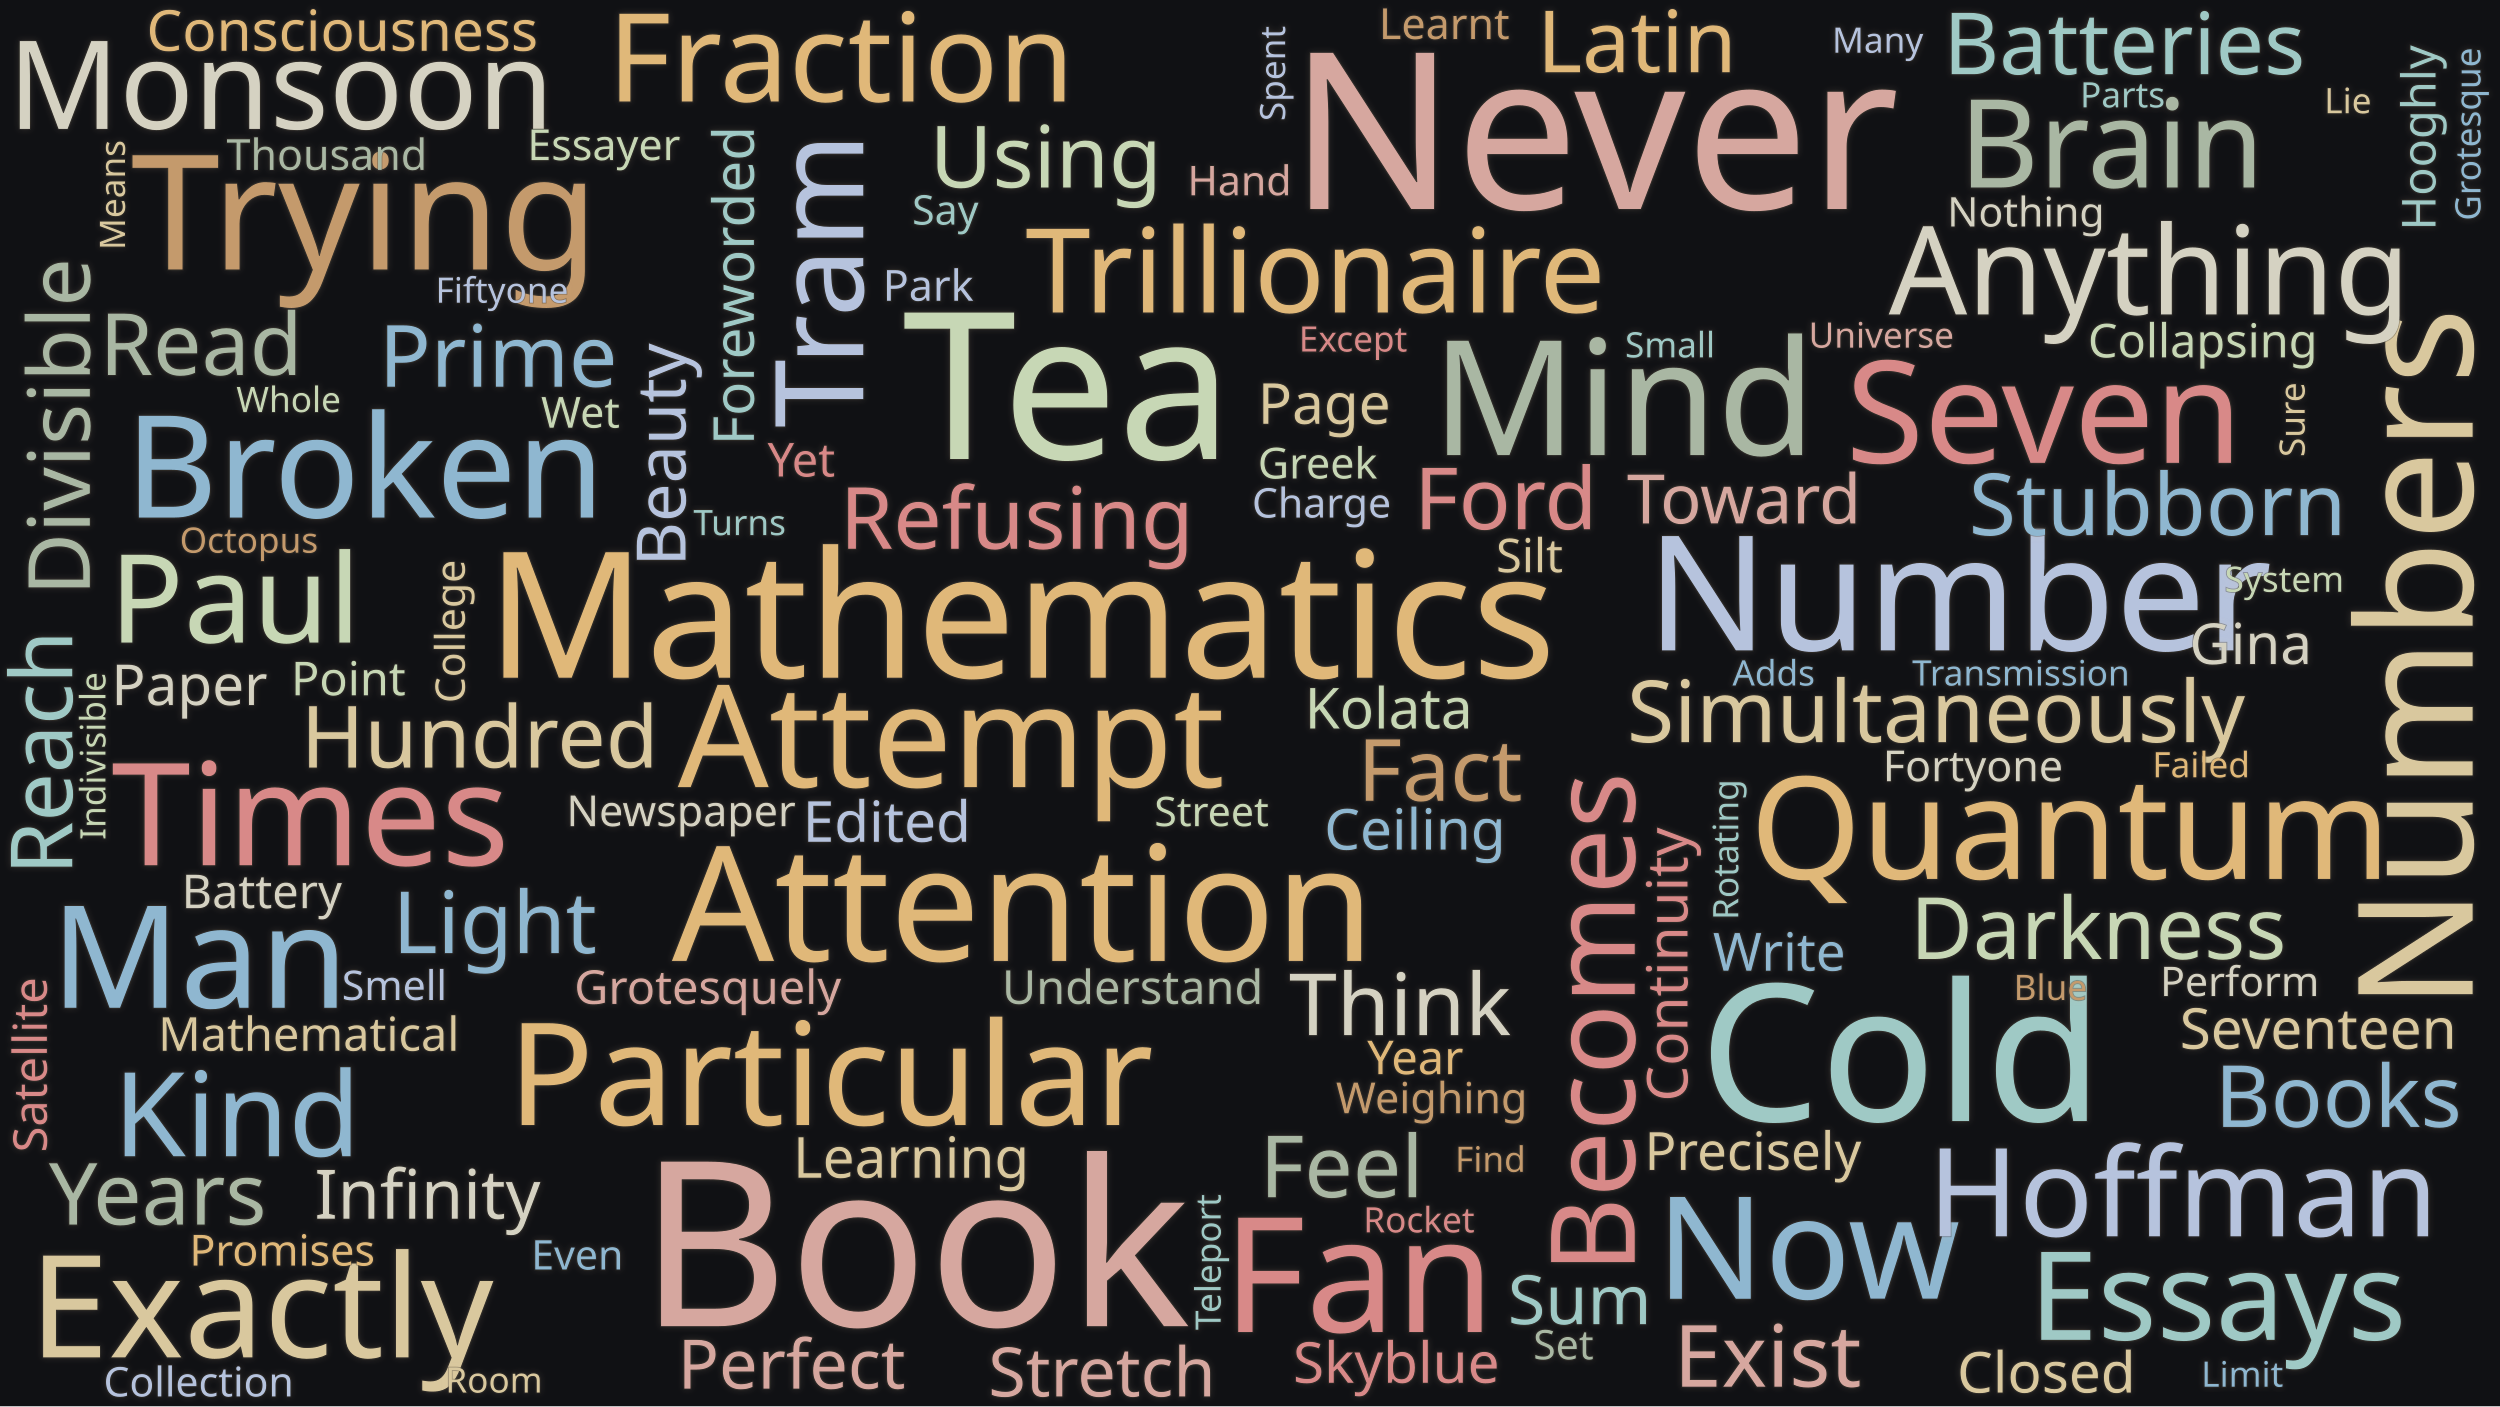
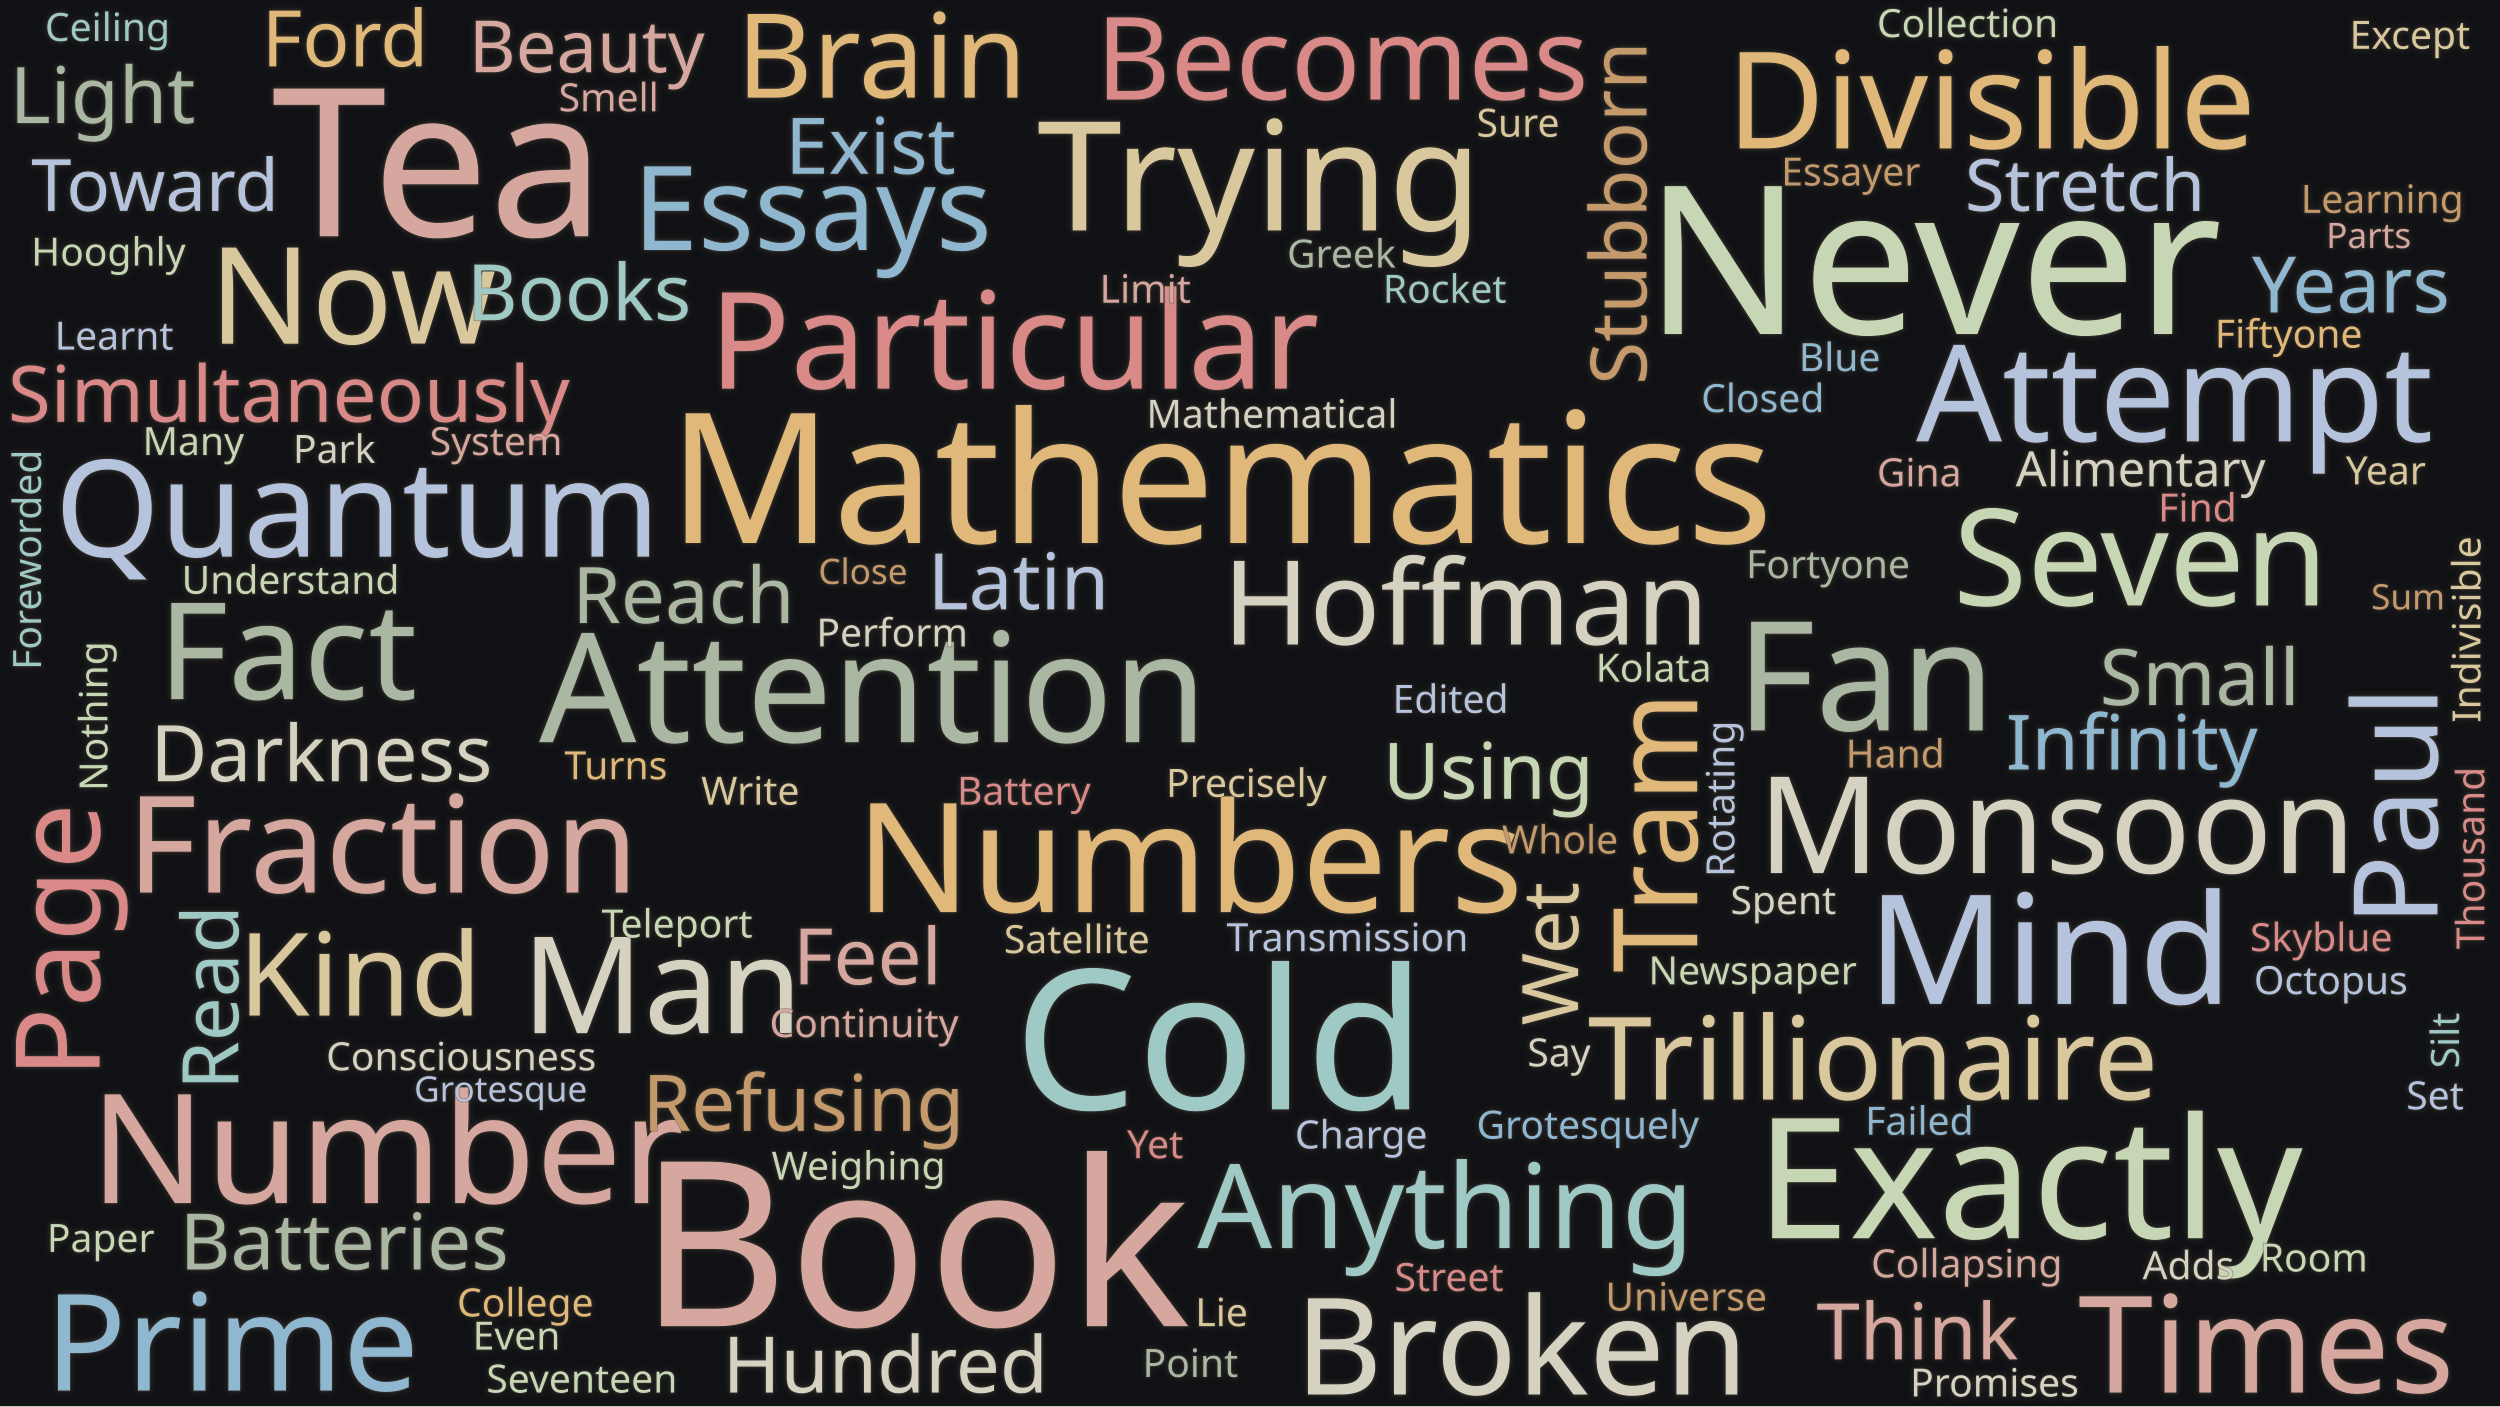
<svg xmlns="http://www.w3.org/2000/svg" role="img" aria-label="The Alimentary Residue of Infinity" width="1280" height="720">
  <defs>
    <filter id="wordGlow" x="-20%" y="-20%" width="140%" height="140%">
      <feDropShadow dx="0" dy="0" stdDeviation="1.6" flood-color="#d8c7a1" flood-opacity="0.18" />
    </filter>
  </defs>
  <style>text { filter: url(#wordGlow); paint-order: stroke fill; stroke: rgba(16,17,20,.34); stroke-width: .9px; }</style>
  <style>text{font-family:'Droid Sans Mono';font-weight:normal;font-style:normal;}</style>
  <rect width="100%" height="100%" style="fill:#101114" />
  <text transform="translate(327,679)" font-size="118" style="fill:#d6a79f">Book</text>
-   <text transform="translate(660,107)" font-size="112" style="fill:#d6a79f">Never</text>
-   <text transform="translate(462,235)" font-size="105" style="fill:#c7d7b5">Tea</text>
-   <text transform="translate(870,574)" font-size="98" style="fill:#9fc9c5">Cold</text>
-   <text transform="translate(249,347)" font-size="90" style="fill:#e0b879">Mathematics</text>
-   <text transform="translate(626,682)" font-size="82" style="fill:#d88988">Fan</text>
-   <text transform="translate(344,492)" font-size="82" style="fill:#e0b879">Attention</text>
-   <text transform="translate(733,233)" font-size="82" style="fill:#a9b7a3">Mind</text>
-   <text transform="translate(843,333)" font-size="82" style="fill:#b6c3dd">Number</text>
-   <text transform="translate(67,138)" font-size="82" style="fill:#c49a6c">Trying</text>
-   <text transform="translate(1266,517) rotate(-90)" font-size="82" style="fill:#d9c89e">Numbers</text>
-   <text transform="translate(260,576)" font-size="73" style="fill:#e0b879">Particular</text>
-   <text transform="translate(57,443)" font-size="73" style="fill:#d88988">Times</text>
-   <text transform="translate(64,265)" font-size="73" style="fill:#8fb7d0">Broken</text>
-   <text transform="translate(26,516)" font-size="73" style="fill:#8fb7d0">Man</text>
-   <text transform="translate(896,450)" font-size="73" style="fill:#e0b879">Quantum</text>
-   <text transform="translate(848,665)" font-size="73" style="fill:#8fb7d0">Now</text>
-   <text transform="translate(945,237)" font-size="73" style="fill:#d88988">Seven</text>
-   <text transform="translate(347,403)" font-size="73" style="fill:#e0b879">Attempt</text>
-   <text transform="translate(15,695)" font-size="73" style="fill:#d9c89e">Exactly</text>
-   <text transform="translate(56,329)" font-size="63" style="fill:#c7d7b5">Paul</text>
-   <text transform="translate(987,633)" font-size="63" style="fill:#b6c3dd">Hoffman</text>
-   <text transform="translate(967,161)" font-size="63" style="fill:#d5d2c2">Anything</text>
-   <text transform="translate(1003,96)" font-size="63" style="fill:#a9b7a3">Brain</text>
-   <text transform="translate(442,219) rotate(-90)" font-size="63" style="fill:#b6c3dd">Tram</text>
-   <text transform="translate(4,66)" font-size="63" style="fill:#d5d2c2">Monsoon</text>
-   <text transform="translate(1039,686)" font-size="63" style="fill:#9fc9c5">Essays</text>
-   <text transform="translate(311,52)" font-size="63" style="fill:#e0b879">Fraction</text>
-   <text transform="translate(525,160)" font-size="60" style="fill:#e0b879">Trillionaire</text>
-   <text transform="translate(837,652) rotate(-90)" font-size="60" style="fill:#d88988">Becomes</text>
-   <text transform="translate(58,592)" font-size="60" style="fill:#8fb7d0">Kind</text>
-   <text transform="translate(833,380)" font-size="44" style="fill:#d9c89e">Simultaneously</text>
-   <text transform="translate(724,271)" font-size="44" style="fill:#d88988">Ford</text>
-   <text transform="translate(154,393)" font-size="44" style="fill:#d9c89e">Hundred</text>
-   <text transform="translate(430,281)" font-size="44" style="fill:#d88988">Refusing</text>
-   <text transform="translate(787,37)" font-size="44" style="fill:#e0b879">Latin</text>
-   <text transform="translate(1134,577)" font-size="44" style="fill:#8fb7d0">Books</text>
-   <text transform="translate(201,488)" font-size="44" style="fill:#8fb7d0">Light</text>
-   <text transform="translate(645,613)" font-size="44" style="fill:#a9b7a3">Feel</text>
-   <text transform="translate(995,38)" font-size="44" style="fill:#9fc9c5">Batteries</text>
-   <text transform="translate(476,96)" font-size="44" style="fill:#c7d7b5">Using</text>
-   <text transform="translate(51,192)" font-size="44" style="fill:#a9b7a3">Read</text>
-   <text transform="translate(857,710)" font-size="44" style="fill:#d6a79f">Exist</text>
-   <text transform="translate(25,627)" font-size="44" style="fill:#a9b7a3">Years</text>
-   <text transform="translate(978,491)" font-size="44" style="fill:#c7d7b5">Darkness</text>
-   <text transform="translate(37,448) rotate(-90)" font-size="44" style="fill:#9fc9c5">Reach</text>
-   <text transform="translate(194,198)" font-size="44" style="fill:#8fb7d0">Prime</text>
-   <text transform="translate(1008,274)" font-size="44" style="fill:#8fb7d0">Stubborn</text>
-   <text transform="translate(660,530)" font-size="44" style="fill:#d5d2c2">Think</text>
-   <text transform="translate(46,305) rotate(-90)" font-size="44" style="fill:#a9b7a3">Divisible</text>
-   <text transform="translate(695,410)" font-size="44" style="fill:#c49a6c">Fact</text>
-   <text transform="translate(161,624)" font-size="35" style="fill:#d5d2c2">Infinity</text>
-   <text transform="translate(506,715)" font-size="35" style="fill:#d6a79f">Stretch</text>
-   <text transform="translate(833,268)" font-size="35" style="fill:#d6a79f">Toward</text>
-   <text transform="translate(351,290) rotate(-90)" font-size="35" style="fill:#b6c3dd">Beauty</text>
-   <text transform="translate(347,711)" font-size="35" style="fill:#d6a79f">Perfect</text>
-   <text transform="translate(772,678)" font-size="35" style="fill:#9fc9c5">Sum</text>
-   <text transform="translate(678,435)" font-size="29" style="fill:#8fb7d0">Ceiling</text>
-   <text transform="translate(411,431)" font-size="29" style="fill:#b6c3dd">Edited</text>
-   <text transform="translate(1121,340)" font-size="29" style="fill:#d5d2c2">Gina</text>
-   <text transform="translate(668,373)" font-size="29" style="fill:#c7d7b5">Kolata</text>
-   <text transform="translate(386,228) rotate(-90)" font-size="29" style="fill:#9fc9c5">Foreworded</text>
-   <text transform="translate(662,708)" font-size="29" style="fill:#d88988">Skyblue</text>
-   <text transform="translate(57,361)" font-size="29" style="fill:#d5d2c2">Paper</text>
-   <text transform="translate(1002,713)" font-size="29" style="fill:#d9c89e">Closed</text>
-   <text transform="translate(1116,537)" font-size="29" style="fill:#d9c89e">Seventeen</text>
-   <text transform="translate(406,603)" font-size="29" style="fill:#d9c89e">Learning</text>
-   <text transform="translate(864,564) rotate(-90)" font-size="29" style="fill:#d88988">Continuity</text>
-   <text transform="translate(75,26)" font-size="29" style="fill:#e0b879">Consciousness</text>
-   <text transform="translate(644,217)" font-size="29" style="fill:#d9c89e">Page</text>
-   <text transform="translate(842,599)" font-size="27" style="fill:#d9c89e">Precisely</text>
-   <text transform="translate(877,497)" font-size="27" style="fill:#8fb7d0">Write</text>
-   <text transform="translate(294,514)" font-size="24" style="fill:#d6a79f">Grotesquely</text>
-   <text transform="translate(1069,183)" font-size="24" style="fill:#c7d7b5">Collapsing</text>
-   <text transform="translate(1247,118) rotate(-90)" font-size="24" style="fill:#9fc9c5">Hooghly</text>
-   <text transform="translate(766,293)" font-size="24" style="fill:#d9c89e">Silt</text>
-   <text transform="translate(393,244)" font-size="24" style="fill:#d88988">Yet</text>
-   <text transform="translate(700,550)" font-size="24" style="fill:#e0b879">Year</text>
-   <text transform="translate(93,465)" font-size="24" style="fill:#d5d2c2">Battery</text>
-   <text transform="translate(149,356)" font-size="24" style="fill:#c7d7b5">Point</text>
-   <text transform="translate(81,538)" font-size="24" style="fill:#d9c89e">Mathematical</text>
-   <text transform="translate(513,514)" font-size="24" style="fill:#a9b7a3">Understand</text>
-   <text transform="translate(24,590) rotate(-90)" font-size="24" style="fill:#d88988">Satellite</text>
-   <text transform="translate(964,400)" font-size="22" style="fill:#d5d2c2">Fortyone</text>
-   <text transform="translate(116,87)" font-size="22" style="fill:#a9b7a3">Thousand</text>
-   <text transform="translate(452,154)" font-size="22" style="fill:#b6c3dd">Park</text>
-   <text transform="translate(644,245)" font-size="22" style="fill:#c7d7b5">Greek</text>
-   <text transform="translate(706,20)" font-size="22" style="fill:#c49a6c">Learnt</text>
-   <text transform="translate(277,219)" font-size="22" style="fill:#c7d7b5">Wet</text>
-   <text transform="translate(290,423)" font-size="22" style="fill:#d5d2c2">Newspaper</text>
-   <text transform="translate(270,82)" font-size="22" style="fill:#c7d7b5">Essayer</text>
-   <text transform="translate(684,570)" font-size="22" style="fill:#c49a6c">Weighing</text>
-   <text transform="translate(97,648)" font-size="22" style="fill:#e0b879">Promises</text>
-   <text transform="translate(53,715)" font-size="21" style="fill:#b6c3dd">Collection</text>
-   <text transform="translate(608,100)" font-size="21" style="fill:#d6a79f">Hand</text>
-   <text transform="translate(238,360) rotate(-90)" font-size="21" style="fill:#d9c89e">College</text>
-   <text transform="translate(591,423)" font-size="21" style="fill:#c7d7b5">Street</text>
-   <text transform="translate(175,512)" font-size="21" style="fill:#b6c3dd">Smell</text>
-   <text transform="translate(997,116)" font-size="21" style="fill:#d5d2c2">Nothing</text>
-   <text transform="translate(272,650)" font-size="21" style="fill:#8fb7d0">Even</text>
-   <text transform="translate(785,696)" font-size="21" style="fill:#a9b7a3">Set</text>
-   <text transform="translate(641,265)" font-size="21" style="fill:#b6c3dd">Charge</text>
-   <text transform="translate(467,115)" font-size="21" style="fill:#9fc9c5">Say</text>
-   <text transform="translate(1106,510)" font-size="21" style="fill:#d5d2c2">Perform</text>
-   <text transform="translate(979,351)" font-size="18" style="fill:#8fb7d0">Transmission</text>
-   <text transform="translate(625,681) rotate(-90)" font-size="18" style="fill:#9fc9c5">Teleport</text>
-   <text transform="translate(121,211)" font-size="18" style="fill:#c7d7b5">Whole</text>
-   <text transform="translate(228,713)" font-size="18" style="fill:#d9c89e">Room</text>
-   <text transform="translate(658,62) rotate(-90)" font-size="18" style="fill:#b6c3dd">Spent</text>
-   <text transform="translate(223,155)" font-size="18" style="fill:#b6c3dd">Fiftyone</text>
-   <text transform="translate(54,430) rotate(-90)" font-size="18" style="fill:#c7d7b5">Indivisible</text>
-   <text transform="translate(665,180)" font-size="18" style="fill:#d88988">Except</text>
-   <text transform="translate(1139,303)" font-size="18" style="fill:#c7d7b5">System</text>
-   <text transform="translate(1031,512)" font-size="18" style="fill:#c49a6c">Blue</text>
-   <text transform="translate(92,283)" font-size="18" style="fill:#c49a6c">Octopus</text>
-   <text transform="translate(832,183)" font-size="18" style="fill:#9fc9c5">Small</text>
-   <text transform="translate(887,351)" font-size="18" style="fill:#8fb7d0">Adds</text>
-   <text transform="translate(355,274)" font-size="18" style="fill:#9fc9c5">Turns</text>
-   <text transform="translate(1127,710)" font-size="18" style="fill:#8fb7d0">Limit</text>
-   <text transform="translate(1190,58)" font-size="18" style="fill:#d9c89e">Lie</text>
-   <text transform="translate(938,27)" font-size="18" style="fill:#b6c3dd">Many</text>
-   <text transform="translate(698,631)" font-size="18" style="fill:#d88988">Rocket</text>
-   <text transform="translate(1102,398)" font-size="18" style="fill:#e0b879">Failed</text>
-   <text transform="translate(1180,234) rotate(-90)" font-size="18" style="fill:#d9c89e">Sure</text>
-   <text transform="translate(926,178)" font-size="18" style="fill:#d6a79f">Universe</text>
-   <text transform="translate(745,600)" font-size="18" style="fill:#c49a6c">Find</text>
-   <text transform="translate(890,471) rotate(-90)" font-size="18" style="fill:#9fc9c5">Rotating</text>
-   <text transform="translate(64,128) rotate(-90)" font-size="18" style="fill:#d9c89e">Means</text>
-   <text transform="translate(1270,113) rotate(-90)" font-size="18" style="fill:#8fb7d0">Grotesque</text>
-   <text transform="translate(1065,55)" font-size="18" style="fill:#9fc9c5">Parts</text>
+   <text transform="translate(139,121)" font-size="106" style="fill:#d6a79f">Tea</text>
+   <text transform="translate(842,171)" font-size="106" style="fill:#c7d7b5">Never</text>
+   <text transform="translate(519,568)" font-size="100" style="fill:#9fc9c5">Cold</text>
+   <text transform="translate(342,278)" font-size="93" style="fill:#e0b879">Mathematics</text>
+   <text transform="translate(899,634)" font-size="86" style="fill:#c7d7b5">Exactly</text>
+   <text transform="translate(889,374)" font-size="78" style="fill:#a9b7a3">Fan</text>
+   <text transform="translate(276,380)" font-size="78" style="fill:#a9b7a3">Attention</text>
+   <text transform="translate(956,514)" font-size="78" style="fill:#b6c3dd">Mind</text>
+   <text transform="translate(46,616)" font-size="78" style="fill:#d6a79f">Number</text>
+   <text transform="translate(531,118)" font-size="78" style="fill:#d9c89e">Trying</text>
+   <text transform="translate(438,467)" font-size="78" style="fill:#e0b879">Numbers</text>
+   <text transform="translate(363,199)" font-size="69" style="fill:#d88988">Particular</text>
+   <text transform="translate(1064,713)" font-size="69" style="fill:#d6a79f">Times</text>
+   <text transform="translate(900,447)" font-size="69" style="fill:#d5d2c2">Monsoon</text>
+   <text transform="translate(65,457)" font-size="69" style="fill:#d6a79f">Fraction</text>
+   <text transform="translate(663,714)" font-size="69" style="fill:#d5d2c2">Broken</text>
+   <text transform="translate(267,529)" font-size="69" style="fill:#d5d2c2">Man</text>
+   <text transform="translate(28,285)" font-size="69" style="fill:#b6c3dd">Quantum</text>
+   <text transform="translate(107,176)" font-size="69" style="fill:#d9c89e">Now</text>
+   <text transform="translate(1000,310)" font-size="69" style="fill:#c7d7b5">Seven</text>
+   <text transform="translate(981,226)" font-size="69" style="fill:#b6c3dd">Attempt</text>
+   <text transform="translate(23,712)" font-size="69" style="fill:#8fb7d0">Prime</text>
+   <text transform="translate(884,76)" font-size="69" style="fill:#e0b879">Divisible</text>
+   <text transform="translate(81,358)" font-size="69" style="fill:#a9b7a3">Fact</text>
+   <text transform="translate(1248,474) rotate(-90)" font-size="60" style="fill:#b6c3dd">Paul</text>
+   <text transform="translate(626,330)" font-size="60" style="fill:#d5d2c2">Hoffman</text>
+   <text transform="translate(613,639)" font-size="60" style="fill:#9fc9c5">Anything</text>
+   <text transform="translate(377,50)" font-size="60" style="fill:#e0b879">Brain</text>
+   <text transform="translate(869,498) rotate(-90)" font-size="60" style="fill:#e0b879">Tram</text>
+   <text transform="translate(51,552) rotate(-90)" font-size="60" style="fill:#d88988">Page</text>
+   <text transform="translate(324,128)" font-size="60" style="fill:#8fb7d0">Essays</text>
+   <text transform="translate(813,563)" font-size="59" style="fill:#d9c89e">Trillionaire</text>
+   <text transform="translate(561,51)" font-size="59" style="fill:#d88988">Becomes</text>
+   <text transform="translate(122,520)" font-size="59" style="fill:#d9c89e">Kind</text>
+   <text transform="translate(4,216)" font-size="40" style="fill:#d88988">Simultaneously</text>
+   <text transform="translate(134,34)" font-size="40" style="fill:#e0b879">Ford</text>
+   <text transform="translate(370,713)" font-size="40" style="fill:#d5d2c2">Hundred</text>
+   <text transform="translate(329,579)" font-size="40" style="fill:#c49a6c">Refusing</text>
+   <text transform="translate(808,525) rotate(-90)" font-size="40" style="fill:#d9c89e">Wet</text>
+   <text transform="translate(475,312)" font-size="40" style="fill:#b6c3dd">Latin</text>
+   <text transform="translate(239,164)" font-size="40" style="fill:#9fc9c5">Books</text>
+   <text transform="translate(5,63)" font-size="40" style="fill:#a9b7a3">Light</text>
+   <text transform="translate(406,504)" font-size="40" style="fill:#d6a79f">Feel</text>
+   <text transform="translate(92,650)" font-size="40" style="fill:#a9b7a3">Batteries</text>
+   <text transform="translate(708,409)" font-size="40" style="fill:#c7d7b5">Using</text>
+   <text transform="translate(122,558) rotate(-90)" font-size="40" style="fill:#9fc9c5">Read</text>
+   <text transform="translate(402,89)" font-size="40" style="fill:#8fb7d0">Exist</text>
+   <text transform="translate(1153,160)" font-size="40" style="fill:#8fb7d0">Years</text>
+   <text transform="translate(77,400)" font-size="40" style="fill:#d5d2c2">Darkness</text>
+   <text transform="translate(293,319)" font-size="40" style="fill:#a9b7a3">Reach</text>
+   <text transform="translate(843,197) rotate(-90)" font-size="40" style="fill:#c49a6c">Stubborn</text>
+   <text transform="translate(930,696)" font-size="40" style="fill:#d6a79f">Think</text>
+   <text transform="translate(1075,361)" font-size="40" style="fill:#a9b7a3">Small</text>
+   <text transform="translate(1027,394)" font-size="39" style="fill:#8fb7d0">Infinity</text>
+   <text transform="translate(1006,108)" font-size="37" style="fill:#b6c3dd">Stretch</text>
+   <text transform="translate(16,108)" font-size="37" style="fill:#b6c3dd">Toward</text>
+   <text transform="translate(240,37)" font-size="37" style="fill:#d6a79f">Beauty</text>
+   <text transform="translate(1032,249)" font-size="25" style="fill:#d5d2c2">Alimentary</text>
+   <text transform="translate(23,21)" font-size="20" style="fill:#9fc9c5">Ceiling</text>
+   <text transform="translate(713,365)" font-size="20" style="fill:#b6c3dd">Edited</text>
+   <text transform="translate(961,249)" font-size="20" style="fill:#d6a79f">Gina</text>
+   <text transform="translate(817,349)" font-size="20" style="fill:#c7d7b5">Kolata</text>
+   <text transform="translate(21,343) rotate(-90)" font-size="20" style="fill:#9fc9c5">Foreworded</text>
+   <text transform="translate(1152,487)" font-size="20" style="fill:#d88988">Skyblue</text>
+   <text transform="translate(24,641)" font-size="20" style="fill:#c7d7b5">Paper</text>
+   <text transform="translate(871,211)" font-size="20" style="fill:#8fb7d0">Closed</text>
+   <text transform="translate(249,713)" font-size="20" style="fill:#c7d7b5">Seventeen</text>
+   <text transform="translate(1178,109)" font-size="20" style="fill:#c49a6c">Learning</text>
+   <text transform="translate(394,531)" font-size="20" style="fill:#d6a79f">Continuity</text>
+   <text transform="translate(167,548)" font-size="20" style="fill:#d5d2c2">Consciousness</text>
+   <text transform="translate(597,408)" font-size="20" style="fill:#d9c89e">Precisely</text>
+   <text transform="translate(359,412)" font-size="20" style="fill:#d9c89e">Write</text>
+   <text transform="translate(756,583)" font-size="20" style="fill:#8fb7d0">Grotesquely</text>
+   <text transform="translate(958,654)" font-size="20" style="fill:#d6a79f">Collapsing</text>
+   <text transform="translate(16,136)" font-size="20" style="fill:#c7d7b5">Hooghly</text>
+   <text transform="translate(1259,547) rotate(-90)" font-size="20" style="fill:#9fc9c5">Silt</text>
+   <text transform="translate(577,593)" font-size="20" style="fill:#d88988">Yet</text>
+   <text transform="translate(1201,248)" font-size="20" style="fill:#d9c89e">Year</text>
+   <text transform="translate(490,412)" font-size="20" style="fill:#d88988">Battery</text>
+   <text transform="translate(585,705)" font-size="20" style="fill:#a9b7a3">Point</text>
+   <text transform="translate(587,219)" font-size="20" style="fill:#d5d2c2">Mathematical</text>
+   <text transform="translate(93,304)" font-size="20" style="fill:#c7d7b5">Understand</text>
+   <text transform="translate(514,488)" font-size="20" style="fill:#d9c89e">Satellite</text>
+   <text transform="translate(894,296)" font-size="20" style="fill:#a9b7a3">Fortyone</text>
+   <text transform="translate(1272,486) rotate(-90)" font-size="20" style="fill:#d88988">Thousand</text>
+   <text transform="translate(150,237)" font-size="20" style="fill:#d5d2c2">Park</text>
+   <text transform="translate(659,137)" font-size="20" style="fill:#a9b7a3">Greek</text>
+   <text transform="translate(28,179)" font-size="20" style="fill:#b6c3dd">Learnt</text>
+   <text transform="translate(844,504)" font-size="20" style="fill:#c7d7b5">Newspaper</text>
+   <text transform="translate(912,95)" font-size="20" style="fill:#c49a6c">Essayer</text>
+   <text transform="translate(395,604)" font-size="20" style="fill:#c7d7b5">Weighing</text>
+   <text transform="translate(978,715)" font-size="20" style="fill:#d5d2c2">Promises</text>
+   <text transform="translate(961,19)" font-size="20" style="fill:#c7d7b5">Collection</text>
+   <text transform="translate(945,393)" font-size="20" style="fill:#c49a6c">Hand</text>
+   <text transform="translate(234,674)" font-size="20" style="fill:#e0b879">College</text>
+   <text transform="translate(714,661)" font-size="20" style="fill:#d88988">Street</text>
+   <text transform="translate(286,57)" font-size="20" style="fill:#d6a79f">Smell</text>
+   <text transform="translate(55,405) rotate(-90)" font-size="20" style="fill:#c7d7b5">Nothing</text>
+   <text transform="translate(242,691)" font-size="20" style="fill:#c7d7b5">Even</text>
+   <text transform="translate(1232,568)" font-size="20" style="fill:#b6c3dd">Set</text>
+   <text transform="translate(663,588)" font-size="20" style="fill:#b6c3dd">Charge</text>
+   <text transform="translate(782,546)" font-size="20" style="fill:#d5d2c2">Say</text>
+   <text transform="translate(418,331)" font-size="20" style="fill:#d5d2c2">Perform</text>
+   <text transform="translate(628,487)" font-size="20" style="fill:#b6c3dd">Transmission</text>
+   <text transform="translate(308,480)" font-size="20" style="fill:#c7d7b5">Teleport</text>
+   <text transform="translate(769,437)" font-size="20" style="fill:#c49a6c">Whole</text>
+   <text transform="translate(1157,651)" font-size="20" style="fill:#c7d7b5">Room</text>
+   <text transform="translate(886,468)" font-size="20" style="fill:#d5d2c2">Spent</text>
+   <text transform="translate(1134,178)" font-size="20" style="fill:#e0b879">Fiftyone</text>
+   <text transform="translate(1270,370) rotate(-90)" font-size="20" style="fill:#d9c89e">Indivisible</text>
+   <text transform="translate(1203,25)" font-size="20" style="fill:#d9c89e">Except</text>
+   <text transform="translate(220,233)" font-size="20" style="fill:#d6a79f">System</text>
+   <text transform="translate(921,190)" font-size="20" style="fill:#8fb7d0">Blue</text>
+   <text transform="translate(1154,509)" font-size="20" style="fill:#b6c3dd">Octopus</text>
+   <text transform="translate(1097,655)" font-size="20" style="fill:#d5d2c2">Adds</text>
+   <text transform="translate(289,399)" font-size="20" style="fill:#e0b879">Turns</text>
+   <text transform="translate(563,155)" font-size="20" style="fill:#d6a79f">Limit</text>
+   <text transform="translate(612,679)" font-size="20" style="fill:#d9c89e">Lie</text>
+   <text transform="translate(73,233)" font-size="20" style="fill:#c7d7b5">Many</text>
+   <text transform="translate(708,155)" font-size="20" style="fill:#9fc9c5">Rocket</text>
+   <text transform="translate(955,581)" font-size="20" style="fill:#8fb7d0">Failed</text>
+   <text transform="translate(756,70)" font-size="20" style="fill:#d9c89e">Sure</text>
+   <text transform="translate(822,671)" font-size="20" style="fill:#c49a6c">Universe</text>
+   <text transform="translate(1105,267)" font-size="20" style="fill:#d88988">Find</text>
+   <text transform="translate(888,449) rotate(-90)" font-size="20" style="fill:#b6c3dd">Rotating</text>
+   <text transform="translate(212,564)" font-size="18" style="fill:#b6c3dd">Grotesque</text>
+   <text transform="translate(1214,312)" font-size="18" style="fill:#c49a6c">Sum</text>
+   <text transform="translate(1191,127)" font-size="18" style="fill:#d6a79f">Parts</text>
+   <text transform="translate(419,299)" font-size="18" style="fill:#c49a6c">Close</text>
</svg>
